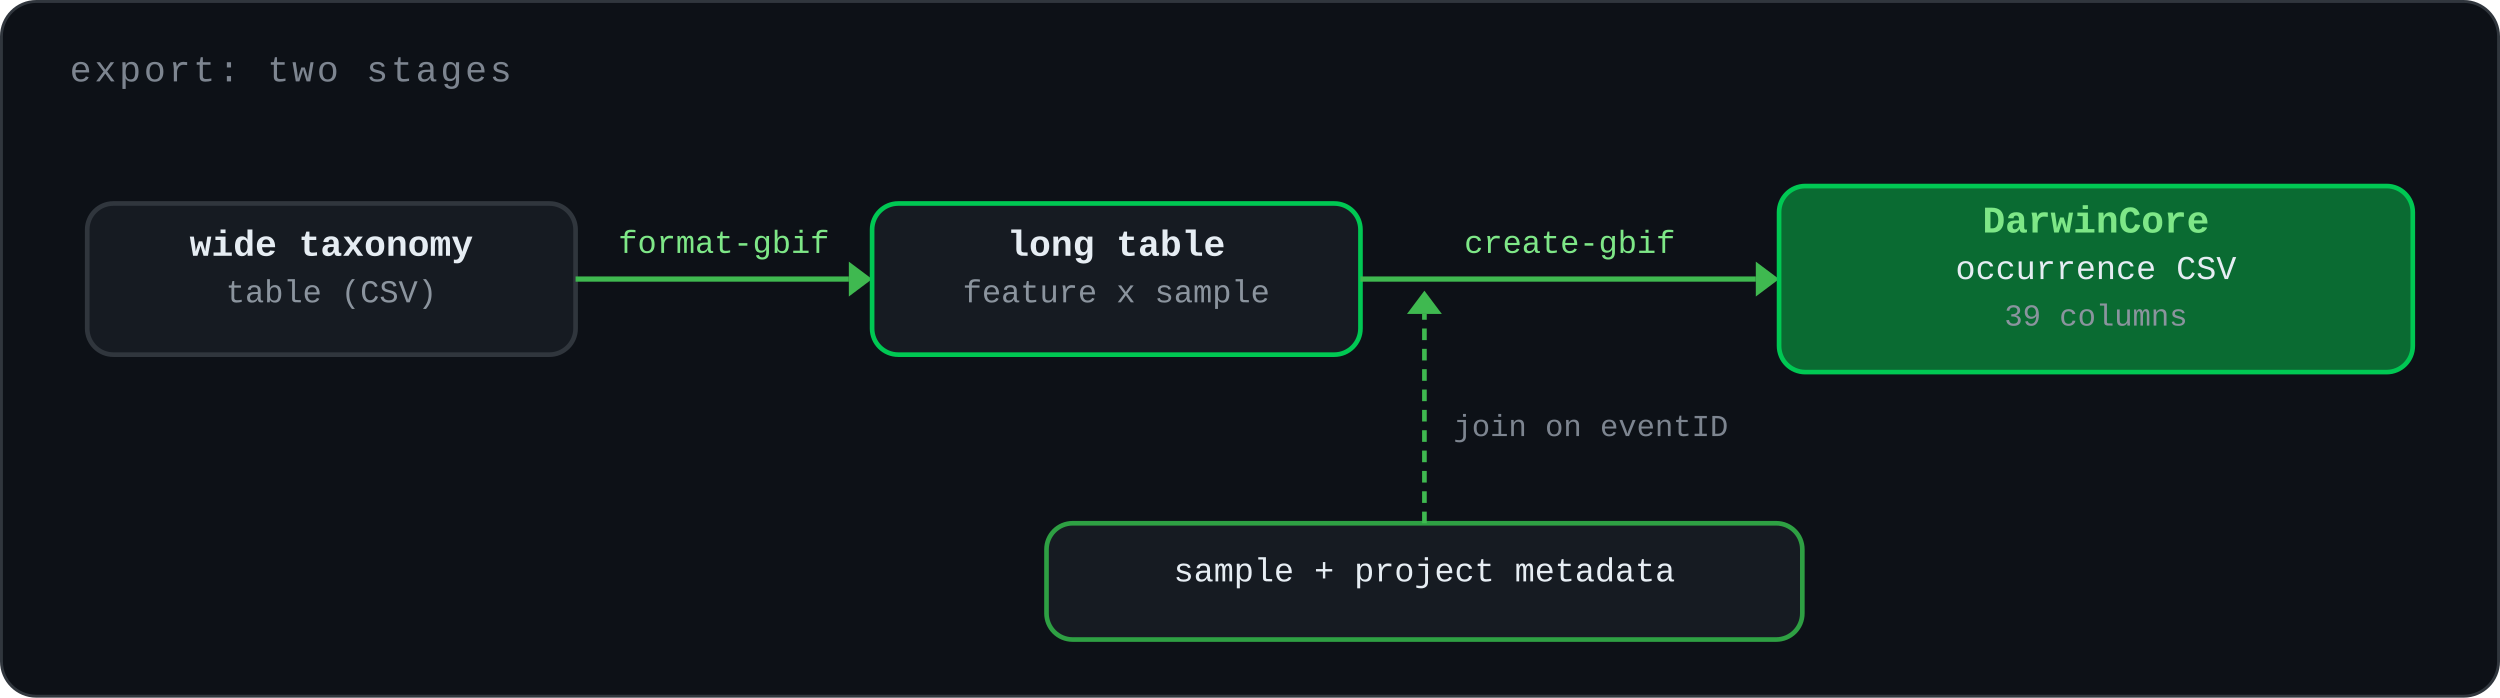
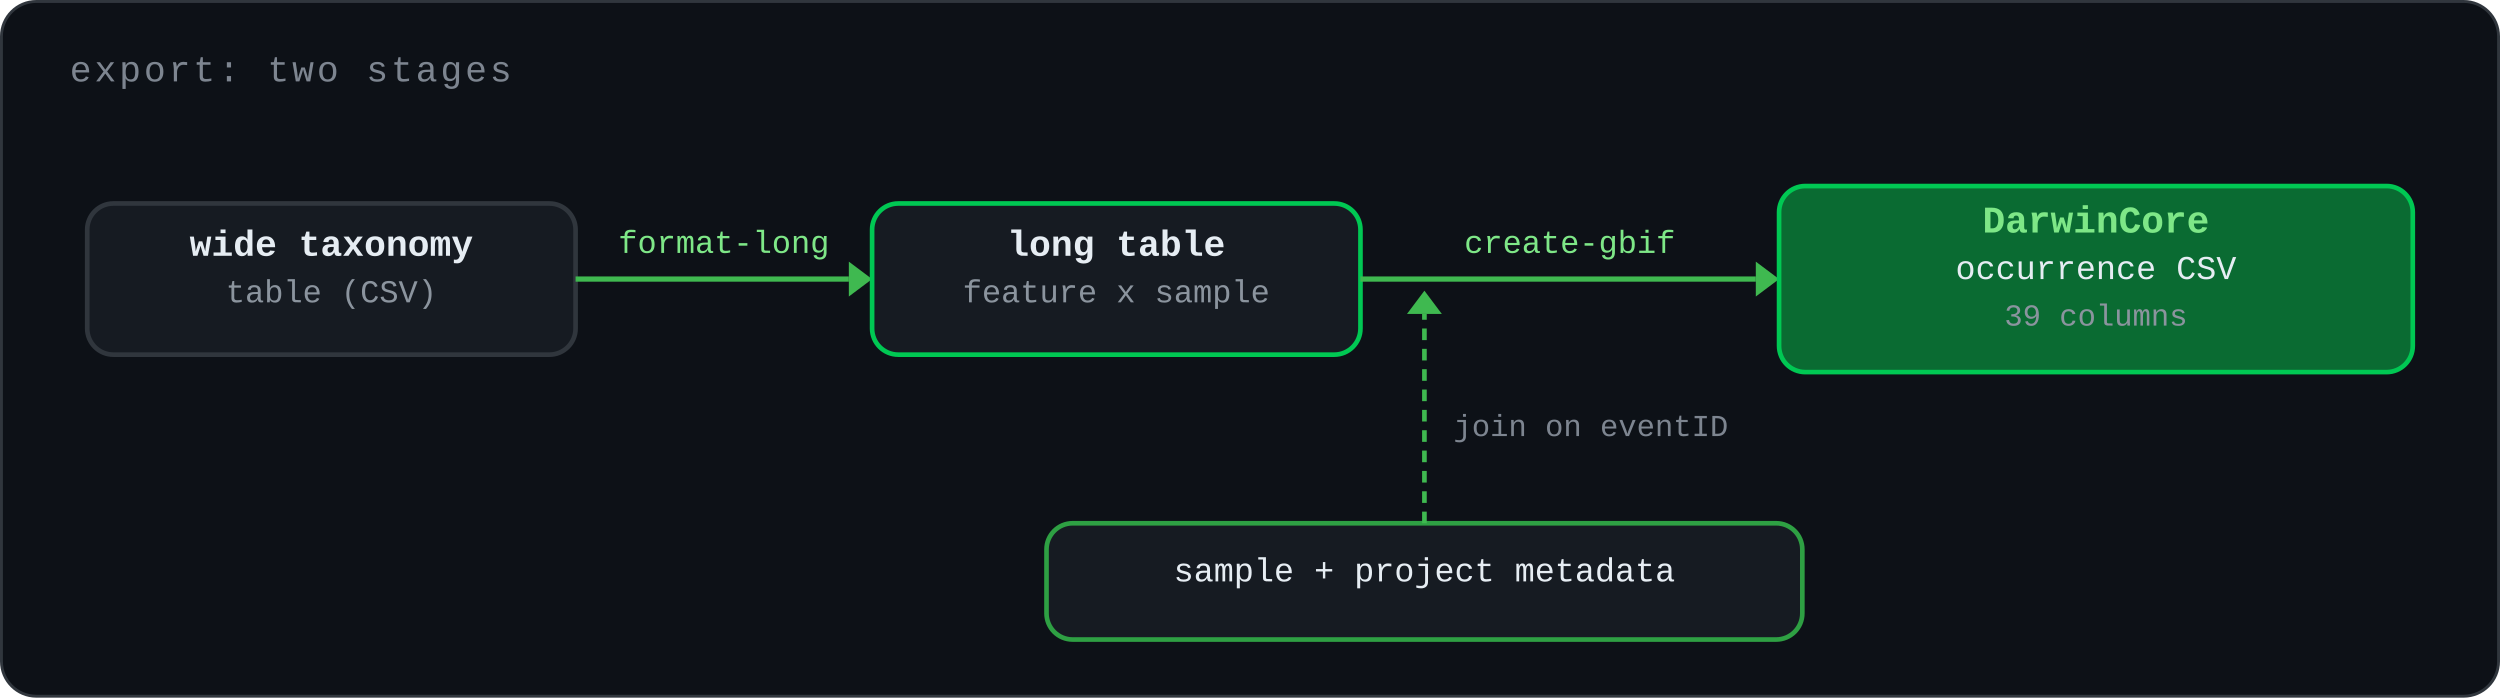
<svg xmlns="http://www.w3.org/2000/svg" viewBox="0 0 860 240" width="100%" font-family="'SFMono-Regular','SF Mono','Menlo','Consolas','Liberation Mono','DejaVu Sans Mono',monospace">
  <rect x="0.5" y="0.5" width="859" height="239" rx="12" fill="#0D1117" stroke="#30363d" stroke-width="1" />
  <text x="24" y="28" font-size="12.5" fill="#7d8590" letter-spacing="1">export: two stages</text>
  <rect x="30" y="70" width="168" height="52" rx="9" fill="#161B22" stroke="#30363d" stroke-width="1.6" />
  <text x="114" y="88" text-anchor="middle" font-size="12.5" font-weight="bold" fill="#e6edf3">wide taxonomy</text>
  <text x="114" y="104" text-anchor="middle" font-size="11" fill="#8b949e">table (CSV)</text>
  <line x1="198" y1="96" x2="292" y2="96" stroke="#3fb950" stroke-width="1.8" />
  <path d="M 292 90 L 300 96 L 292 102 z" fill="#3fb950" />
-   <text x="249" y="87" text-anchor="middle" font-size="11" fill="#7ee787">format-gbif</text>
+   <text x="249" y="87" text-anchor="middle" font-size="11" fill="#7ee787">format-long</text>
  <rect x="300" y="70" width="168" height="52" rx="9" fill="#161B22" stroke="#00C853" stroke-width="1.6" />
  <text x="384" y="88" text-anchor="middle" font-size="12.5" font-weight="bold" fill="#e6edf3">long table</text>
  <text x="384" y="104" text-anchor="middle" font-size="11" fill="#8b949e">feature x sample</text>
  <line x1="468" y1="96" x2="604" y2="96" stroke="#3fb950" stroke-width="1.8" />
  <path d="M 604 90 L 612 96 L 604 102 z" fill="#3fb950" />
  <text x="540" y="87" text-anchor="middle" font-size="11" fill="#7ee787">create-gbif</text>
  <rect x="612" y="64" width="218" height="64" rx="9" fill="#0a6b32" stroke="#00C853" stroke-width="1.6" />
  <text x="721" y="80" text-anchor="middle" font-size="13" font-weight="bold" fill="#7ee787">DarwinCore</text>
  <text x="721" y="96" text-anchor="middle" font-size="11.5" fill="#e6edf3">occurrence CSV</text>
  <text x="721" y="112" text-anchor="middle" font-size="10.5" fill="#8b949e">39 columns</text>
  <rect x="360" y="180" width="260" height="40" rx="9" fill="#161B22" stroke="#2ea043" stroke-width="1.6" />
  <text x="490" y="200" text-anchor="middle" font-size="11.5" fill="#e6edf3">sample + project metadata</text>
  <line x1="490" y1="180" x2="490" y2="108" stroke="#3fb950" stroke-width="1.6" stroke-dasharray="4 3" />
  <path d="M 484 108 L 496 108 L 490 100 z" fill="#3fb950" />
  <text x="500" y="150" font-size="10.5" fill="#7d8590">join on eventID</text>
</svg>
